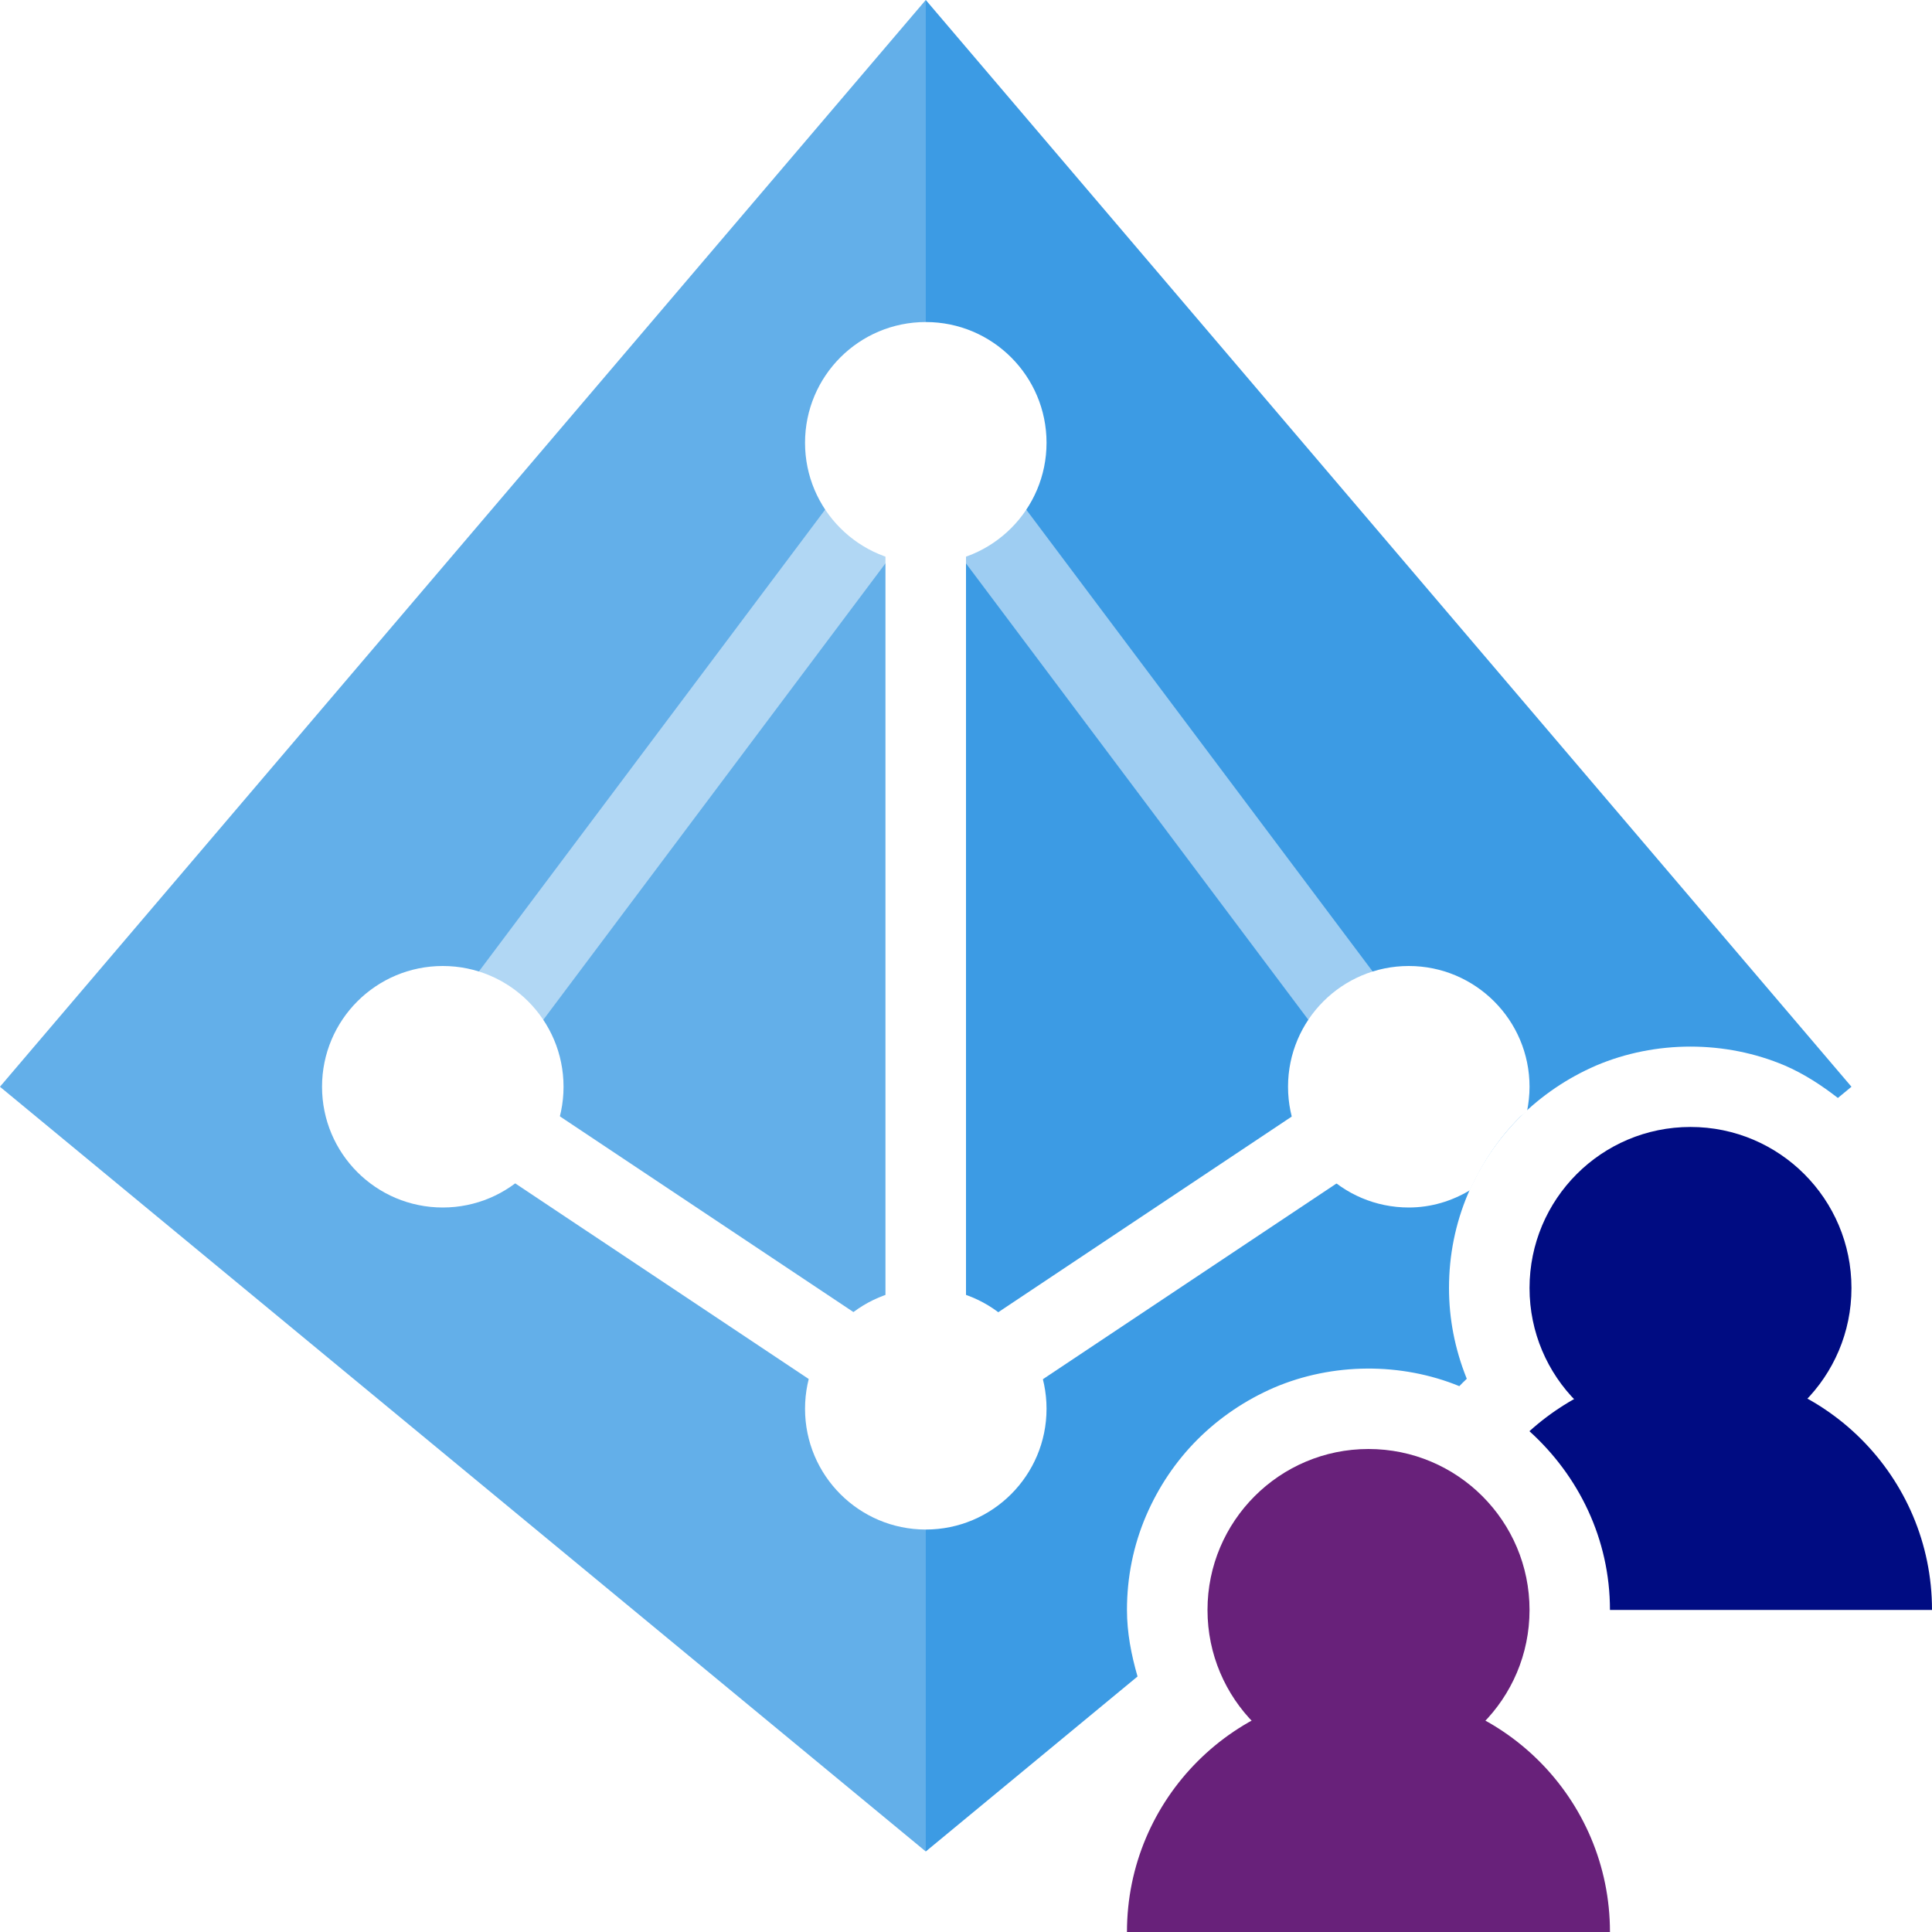
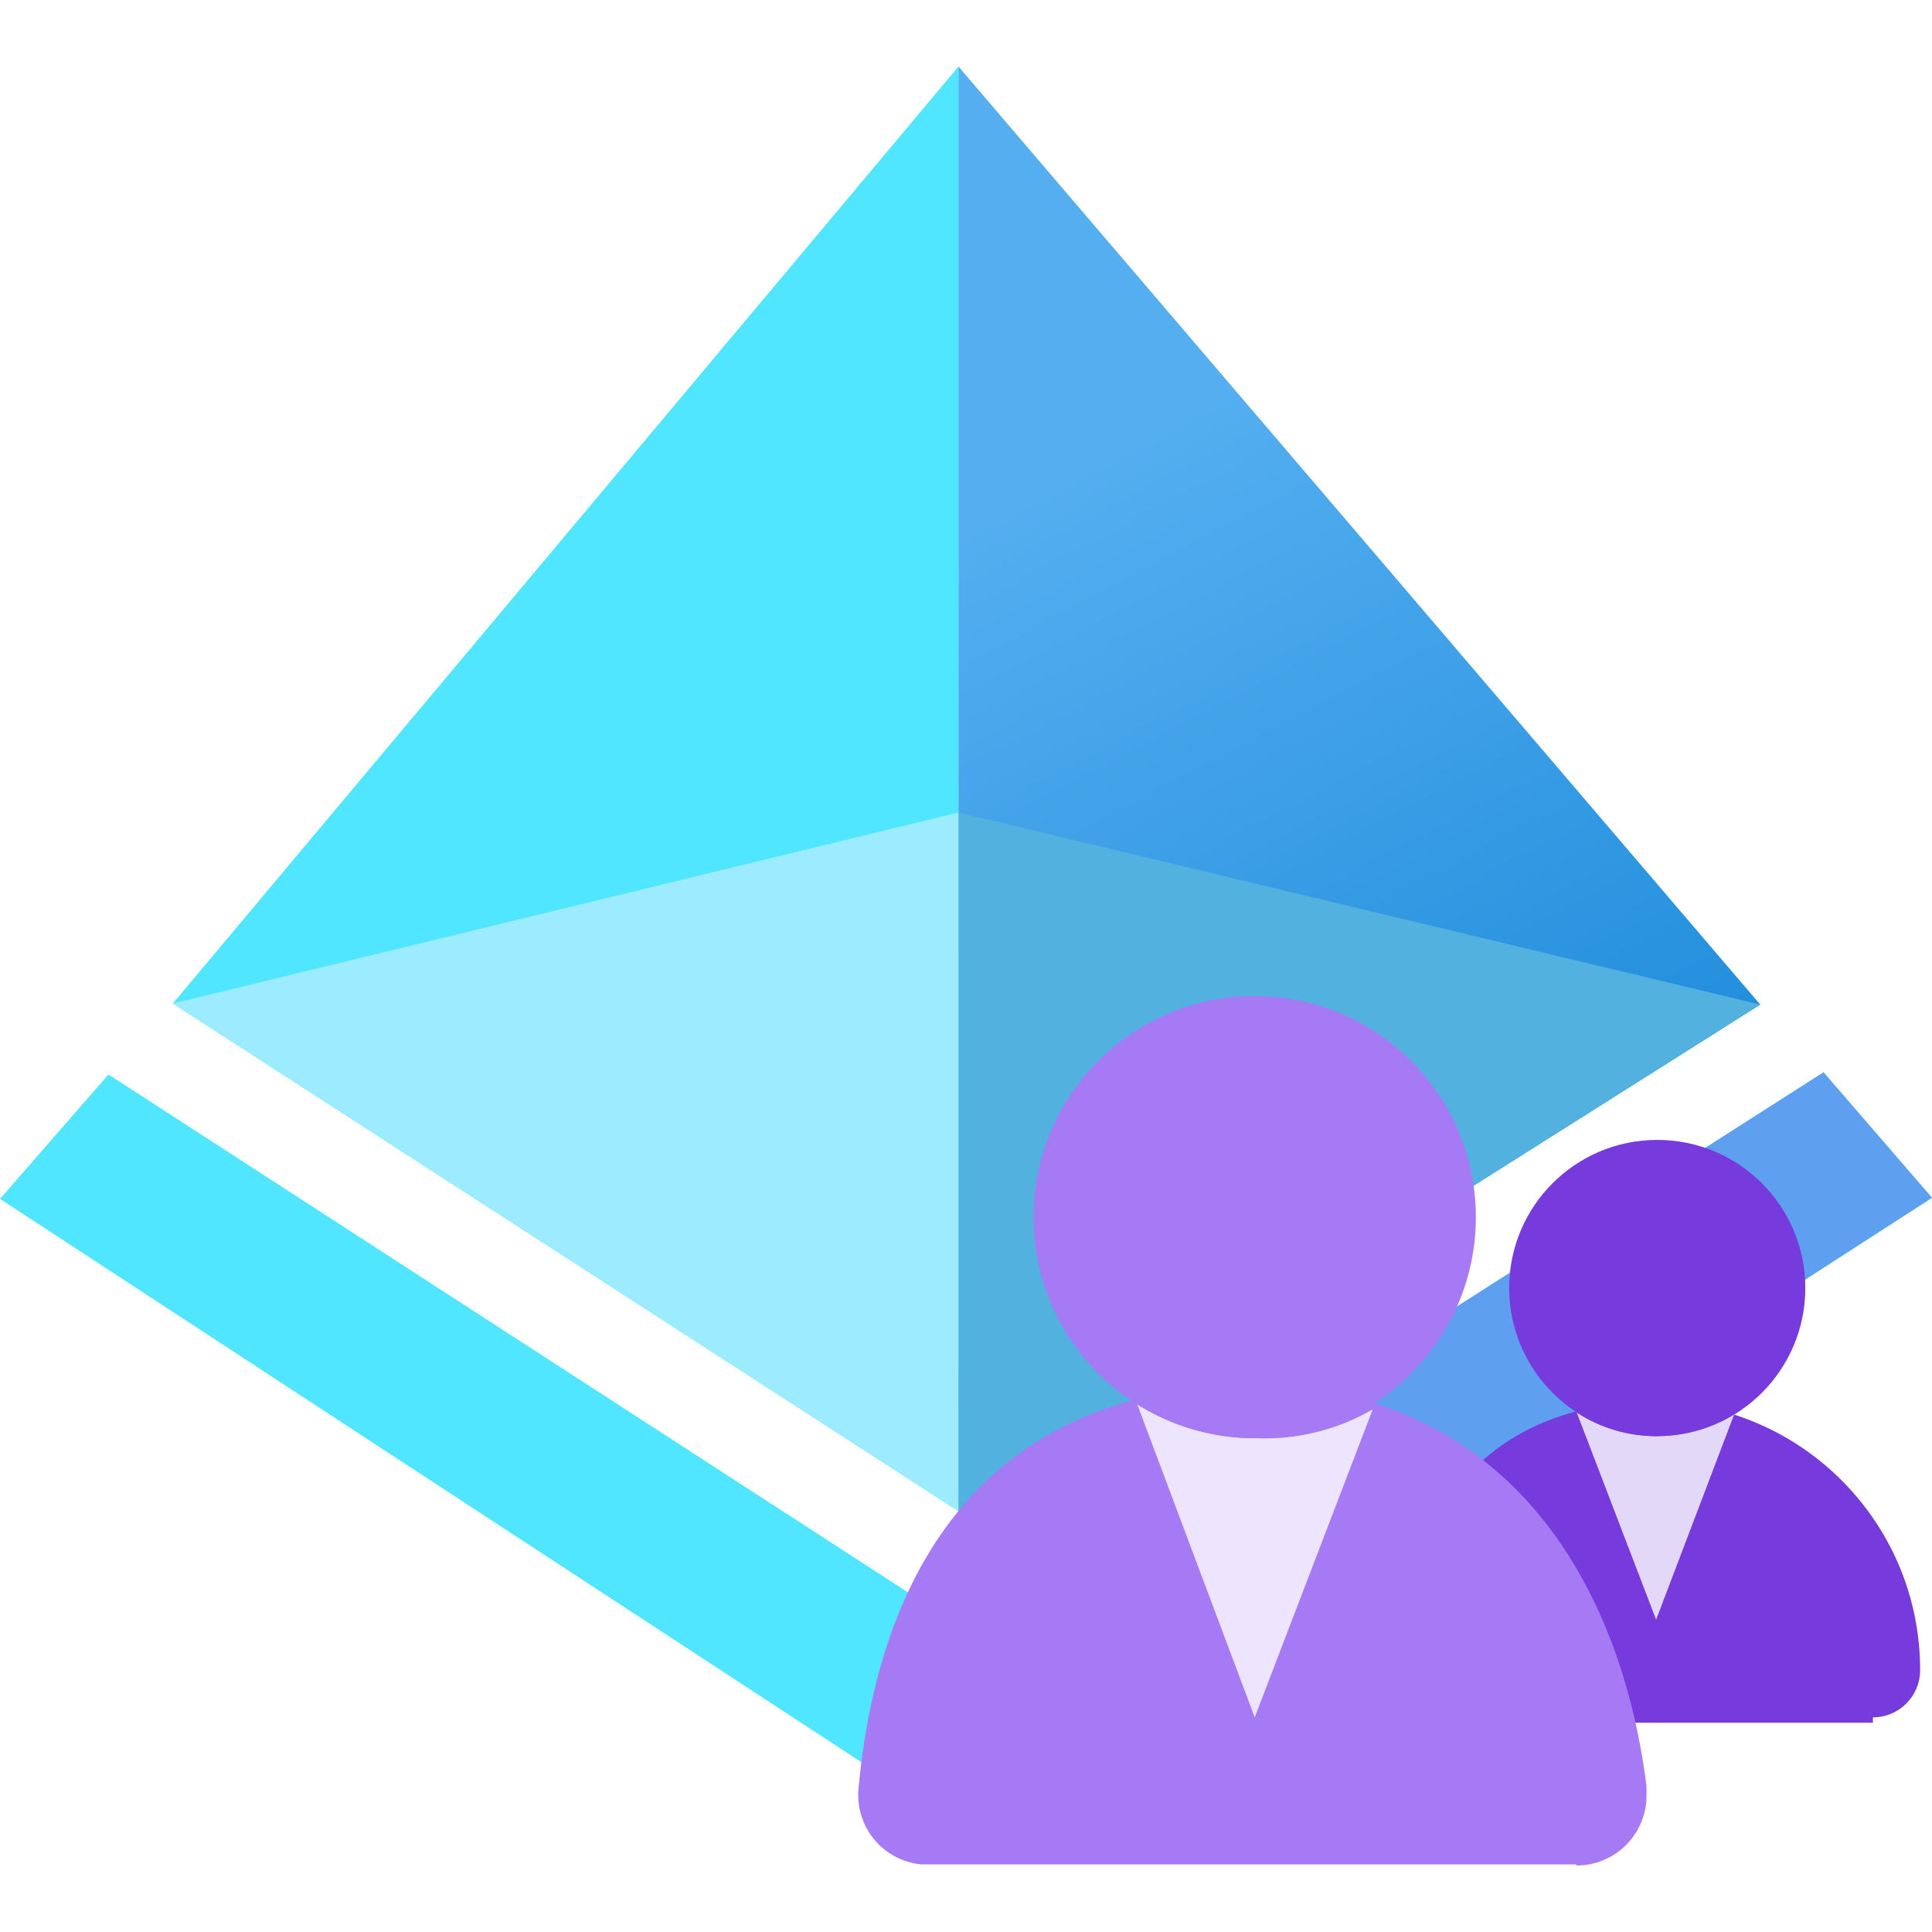
<svg xmlns="http://www.w3.org/2000/svg" xmlns:xlink="http://www.w3.org/1999/xlink" width="70pt" height="70pt" viewBox="0 0 70 70" version="1.1">
  <defs>
+     <linearGradient id="linear0" gradientUnits="userSpaceOnUse" x1="13.25" y1="12.83" x2="8.62" y2="4.06" gradientTransform="matrix(3.888889,0,0,3.888889,0,0)">
+       <stop offset="0" style="stop-color:rgb(9.804%,53.333%,85.098%);stop-opacity:1;" />
+       <stop offset="0.9" style="stop-color:rgb(32.941%,68.235%,94.118%);stop-opacity:1;" />
+     </linearGradient>
    <filter id="alpha" filterUnits="objectBoundingBox" x="0%" y="0%" width="100%" height="100%">
      <feColorMatrix type="matrix" in="SourceGraphic" values="0 0 0 0 1 0 0 0 0 1 0 0 0 0 1 0 0 0 1 0" />
    </filter>
    <mask id="mask0">
      <g filter="url(#alpha)">
-         <rect x="0" y="0" width="70" height="70" style="fill:rgb(0%,0%,0%);fill-opacity:0.2;stroke:none;" />
+         <rect x="0" y="0" width="70" height="70" style="fill:rgb(0%,0%,0%);fill-opacity:0.8;stroke:none;" />
      </g>
    </mask>
    <clipPath id="clip1">
      <rect x="0" y="0" width="70" height="70" />
    </clipPath>
    <g id="surface5" clip-path="url(#clip1)">
-       <path style=" stroke:none;fill-rule:nonzero;fill:rgb(100%,100%,100%);fill-opacity:1;" d="M 0 39.375 L 33.543 67.082 L 33.543 0 Z M 0 39.375 " />
+       <path style=" stroke:none;fill-rule:nonzero;fill:rgb(100%,100%,100%);fill-opacity:1;" d="M 60.043 52.035 C 59.008 52.043 57.996 51.746 57.129 51.18 L 60.004 58.684 L 62.844 51.215 C 62.004 51.742 61.035 52.023 60.043 52.035 Z M 60.043 52.035 " />
    </g>
    <mask id="mask1">
      <g filter="url(#alpha)">
-         <rect x="0" y="0" width="70" height="70" style="fill:rgb(0%,0%,0%);fill-opacity:0.502;stroke:none;" />
+         <rect x="0" y="0" width="70" height="70" style="fill:rgb(0%,0%,0%);fill-opacity:0.8;stroke:none;" />
      </g>
    </mask>
    <clipPath id="clip2">
      <rect x="0" y="0" width="70" height="70" />
    </clipPath>
    <g id="surface8" clip-path="url(#clip2)">
-       <path style=" stroke:none;fill-rule:nonzero;fill:rgb(100%,100%,100%);fill-opacity:1;" d="M 32.375 16.914 L 34.707 15.164 L 52.207 38.496 L 49.875 40.246 Z M 32.375 16.914 " />
-     </g>
-     <mask id="mask2">
-       <g filter="url(#alpha)">
-         <rect x="0" y="0" width="70" height="70" style="fill:rgb(0%,0%,0%);fill-opacity:0.502;stroke:none;" />
-       </g>
-     </mask>
-     <clipPath id="clip3">
-       <rect x="0" y="0" width="70" height="70" />
-     </clipPath>
-     <g id="surface11" clip-path="url(#clip3)">
-       <path style=" stroke:none;fill-rule:nonzero;fill:rgb(100%,100%,100%);fill-opacity:1;" d="M 14.875 38.5 L 32.371 15.164 L 34.703 16.914 L 17.211 40.25 Z M 14.875 38.5 " />
+       <path style=" stroke:none;fill-rule:nonzero;fill:rgb(100%,100%,100%);fill-opacity:1;" d="M 45.5 52.109 C 43.965 52.117 42.465 51.672 41.184 50.828 L 45.461 62.223 L 49.738 51.062 C 48.457 51.809 46.984 52.172 45.5 52.109 Z M 45.5 52.109 " />
    </g>
  </defs>
  <g id="surface1">
-     <path style=" stroke:none;fill-rule:nonzero;fill:rgb(23.529%,60.784%,89.412%);fill-opacity:1;" d="M 40.832 58.332 C 40.832 57.141 41.066 55.992 41.523 54.922 C 41.973 53.875 42.602 52.941 43.391 52.152 C 44.191 51.355 45.125 50.727 46.16 50.277 C 48.281 49.371 50.762 49.359 52.875 50.223 C 52.941 50.152 53.012 50.082 53.082 50.016 C 53.102 49.996 53.125 49.973 53.145 49.953 C 53.141 49.941 53.137 49.93 53.129 49.918 C 52.711 48.867 52.5 47.777 52.5 46.668 C 52.5 45.473 52.734 44.324 53.188 43.254 C 53.641 42.207 54.266 41.277 55.059 40.484 C 55.859 39.688 56.789 39.059 57.824 38.609 C 59.988 37.688 62.52 37.695 64.664 38.605 C 65.371 38.91 66 39.324 66.59 39.781 L 67.082 39.375 L 33.543 0 L 0 39.375 L 33.543 67.082 L 41.215 60.742 C 40.988 59.953 40.832 59.152 40.832 58.332 Z M 40.832 58.332 " />
+     <path style=" stroke:none;fill-rule:nonzero;fill:rgb(31.373%,90.196%,100%);fill-opacity:1;" d="M 3.93 38.93 L 34.727 58.879 L 66.07 38.852 L 70 43.398 L 34.727 66.148 L 0 43.438 Z M 3.93 38.93 " />
+     <path style=" stroke:none;fill-rule:nonzero;fill:rgb(100%,100%,100%);fill-opacity:1;" d="M 6.262 36.359 L 34.727 2.41 L 63.777 36.398 L 34.727 54.754 Z M 6.262 36.359 " />
+     <path style=" stroke:none;fill-rule:nonzero;fill:rgb(31.373%,90.196%,100%);fill-opacity:1;" d="M 34.727 2.41 L 34.727 54.754 L 6.262 36.359 Z M 34.727 2.41 " />
+     <path style=" stroke:none;fill-rule:nonzero;fill:url(#linear0);" d="M 34.727 2.41 L 34.727 54.754 L 63.777 36.398 Z M 34.727 2.41 " />
+     <path style=" stroke:none;fill-rule:nonzero;fill:rgb(32.549%,69.412%,87.843%);fill-opacity:1;" d="M 34.727 29.438 L 63.777 36.398 L 34.727 54.754 Z M 34.727 29.438 " />
+     <path style=" stroke:none;fill-rule:nonzero;fill:rgb(61.176%,92.157%,100%);fill-opacity:1;" d="M 34.727 54.754 L 6.262 36.359 L 34.727 29.438 Z M 34.727 54.754 " />
+     <path style=" stroke:none;fill-rule:nonzero;fill:rgb(36.863%,62.745%,93.725%);fill-opacity:1;" d="M 34.727 66.148 L 70 43.398 L 66.07 38.852 L 34.727 58.879 Z M 34.727 66.148 " />
+     <path style=" stroke:none;fill-rule:nonzero;fill:rgb(46.667%,22.745%,86.275%);fill-opacity:1;" d="M 67.859 62.223 C 68.805 62.223 69.57 61.457 69.57 60.512 C 69.574 55.215 65.336 50.895 60.043 50.789 C 54.094 50.789 51.023 54.484 50.438 60.512 C 50.348 61.453 51.02 62.297 51.957 62.418 L 67.859 62.418 Z M 67.859 62.223 " />
    <use xlink:href="#surface5" mask="url(#mask0)" />
-     <path style=" stroke:none;fill-rule:nonzero;fill:rgb(100%,100%,100%);fill-opacity:1;" d="M 37.918 51.043 C 37.918 53.457 35.957 55.418 33.543 55.418 C 31.125 55.418 29.168 53.457 29.168 51.043 C 29.168 48.625 31.125 46.668 33.543 46.668 C 35.957 46.668 37.918 48.625 37.918 51.043 Z M 37.918 51.043 " />
-     <path style=" stroke:none;fill-rule:nonzero;fill:rgb(100%,100%,100%);fill-opacity:1;" d="M 20.418 39.375 C 20.418 41.793 18.457 43.75 16.043 43.75 C 13.625 43.75 11.668 41.793 11.668 39.375 C 11.668 36.957 13.625 35 16.043 35 C 18.457 35 20.418 36.957 20.418 39.375 Z M 20.418 39.375 " />
-     <path style=" stroke:none;fill-rule:nonzero;fill:rgb(100%,100%,100%);fill-opacity:1;" d="M 37.918 16.043 C 37.918 18.457 35.957 20.418 33.543 20.418 C 31.125 20.418 29.168 18.457 29.168 16.043 C 29.168 13.625 31.125 11.668 33.543 11.668 C 35.957 11.668 37.918 13.625 37.918 16.043 Z M 37.918 16.043 " />
+     <path style=" stroke:none;fill-rule:nonzero;fill:rgb(46.667%,22.745%,86.275%);fill-opacity:1;" d="M 65.41 46.668 C 65.41 49.629 63.008 52.035 60.043 52.035 C 57.082 52.035 54.68 49.629 54.68 46.668 C 54.68 43.703 57.082 41.301 60.043 41.301 C 63.008 41.301 65.41 43.703 65.41 46.668 Z M 65.41 46.668 " />
+     <path style=" stroke:none;fill-rule:nonzero;fill:rgb(65.098%,47.843%,95.686%);fill-opacity:1;" d="M 57.09 67.59 C 57.773 67.598 58.434 67.332 58.914 66.848 C 59.398 66.363 59.668 65.707 59.656 65.023 L 59.656 64.711 C 58.645 56.738 54.094 50.207 45.383 50.207 C 36.672 50.207 31.965 55.727 31.109 64.75 C 31.035 65.422 31.23 66.094 31.652 66.621 C 32.078 67.148 32.695 67.48 33.367 67.551 L 57.129 67.551 Z M 57.09 67.59 " />
    <use xlink:href="#surface8" mask="url(#mask1)" />
-     <path style=" stroke:none;fill-rule:nonzero;fill:rgb(100%,100%,100%);fill-opacity:1;" d="M 15.238 40.59 L 16.855 38.16 L 34.355 49.828 L 32.738 52.254 Z M 15.238 40.59 " />
-     <use xlink:href="#surface11" mask="url(#mask2)" />
-     <path style=" stroke:none;fill-rule:nonzero;fill:rgb(100%,100%,100%);fill-opacity:1;" d="M 32.738 49.832 L 50.238 38.164 L 51.859 40.59 L 34.355 52.258 Z M 32.738 49.832 " />
-     <path style=" stroke:none;fill-rule:nonzero;fill:rgb(100%,100%,100%);fill-opacity:1;" d="M 32.082 16.043 L 35 16.043 L 35 51.043 L 32.082 51.043 Z M 32.082 16.043 " />
-     <path style=" stroke:none;fill-rule:nonzero;fill:rgb(0%,4.706%,50.98%);fill-opacity:1;" d="M 67.082 46.668 C 67.082 49.887 64.473 52.5 61.25 52.5 C 58.027 52.5 55.418 49.887 55.418 46.668 C 55.418 43.445 58.027 40.832 61.25 40.832 C 64.473 40.832 67.082 43.445 67.082 46.668 Z M 67.082 46.668 " />
-     <path style=" stroke:none;fill-rule:nonzero;fill:rgb(40.784%,12.941%,47.843%);fill-opacity:1;" d="M 40.832 70 C 40.832 65.168 44.75 61.25 49.582 61.25 C 54.418 61.25 58.332 65.168 58.332 70 Z M 40.832 70 " />
-     <path style=" stroke:none;fill-rule:nonzero;fill:rgb(40.784%,12.941%,47.843%);fill-opacity:1;" d="M 55.418 58.332 C 55.418 61.555 52.805 64.168 49.582 64.168 C 46.363 64.168 43.75 61.555 43.75 58.332 C 43.75 55.113 46.363 52.5 49.582 52.5 C 52.805 52.5 55.418 55.113 55.418 58.332 Z M 55.418 58.332 " />
-     <path style=" stroke:none;fill-rule:nonzero;fill:rgb(0%,4.706%,50.98%);fill-opacity:1;" d="M 61.25 49.582 C 59 49.582 56.965 50.457 55.414 51.855 C 57.191 53.461 58.332 55.754 58.332 58.332 L 70 58.332 C 70 53.5 66.082 49.582 61.25 49.582 Z M 61.25 49.582 " />
-     <path style=" stroke:none;fill-rule:nonzero;fill:rgb(100%,100%,100%);fill-opacity:1;" d="M 51.043 43.75 C 51.855 43.75 52.605 43.516 53.258 43.125 C 53.707 42.133 54.301 41.242 55.059 40.484 C 55.141 40.402 55.238 40.34 55.328 40.262 C 55.383 39.98 55.418 39.68 55.418 39.375 C 55.418 36.961 53.457 35 51.043 35 C 48.625 35 46.668 36.961 46.668 39.375 C 46.668 41.789 48.625 43.75 51.043 43.75 Z M 51.043 43.75 " />
+     <path style=" stroke:none;fill-rule:nonzero;fill:rgb(65.098%,47.843%,95.686%);fill-opacity:1;" d="M 53.473 44.102 C 53.473 48.523 49.887 52.109 45.461 52.109 C 41.035 52.109 37.449 48.523 37.449 44.102 C 37.449 39.676 41.035 36.09 45.461 36.09 C 49.887 36.09 53.473 39.676 53.473 44.102 Z M 53.473 44.102 " />
  </g>
</svg>
